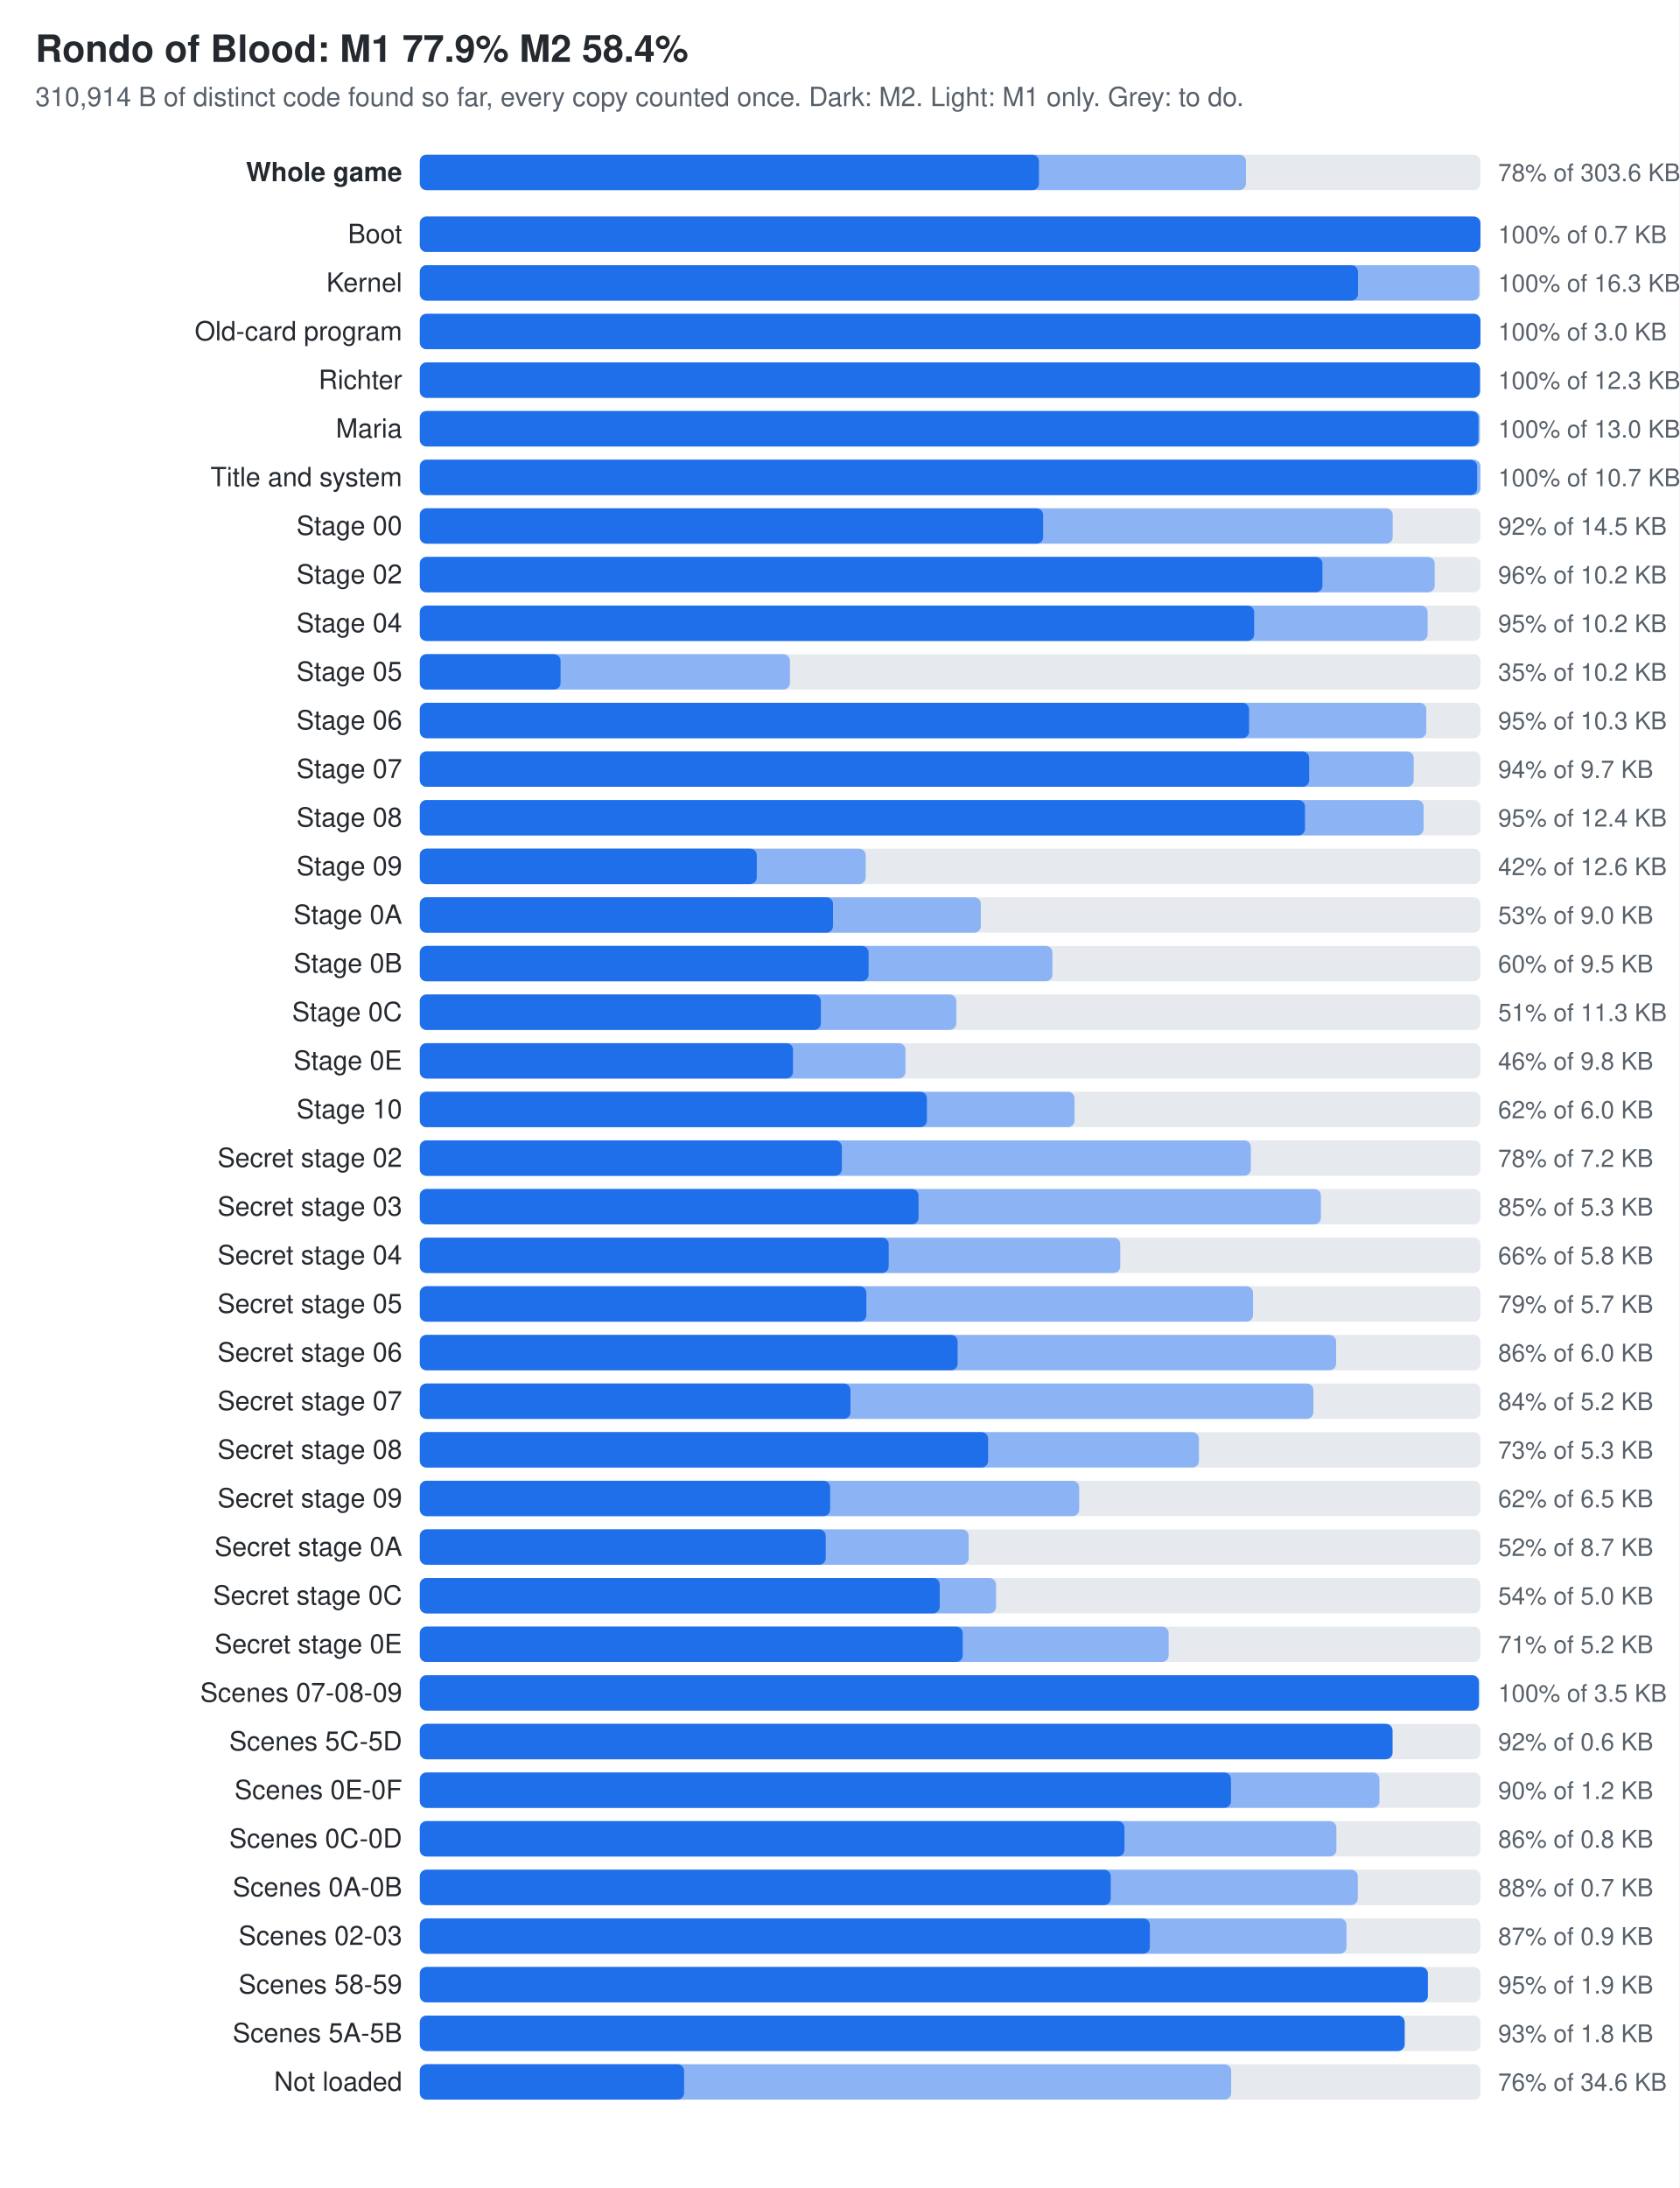
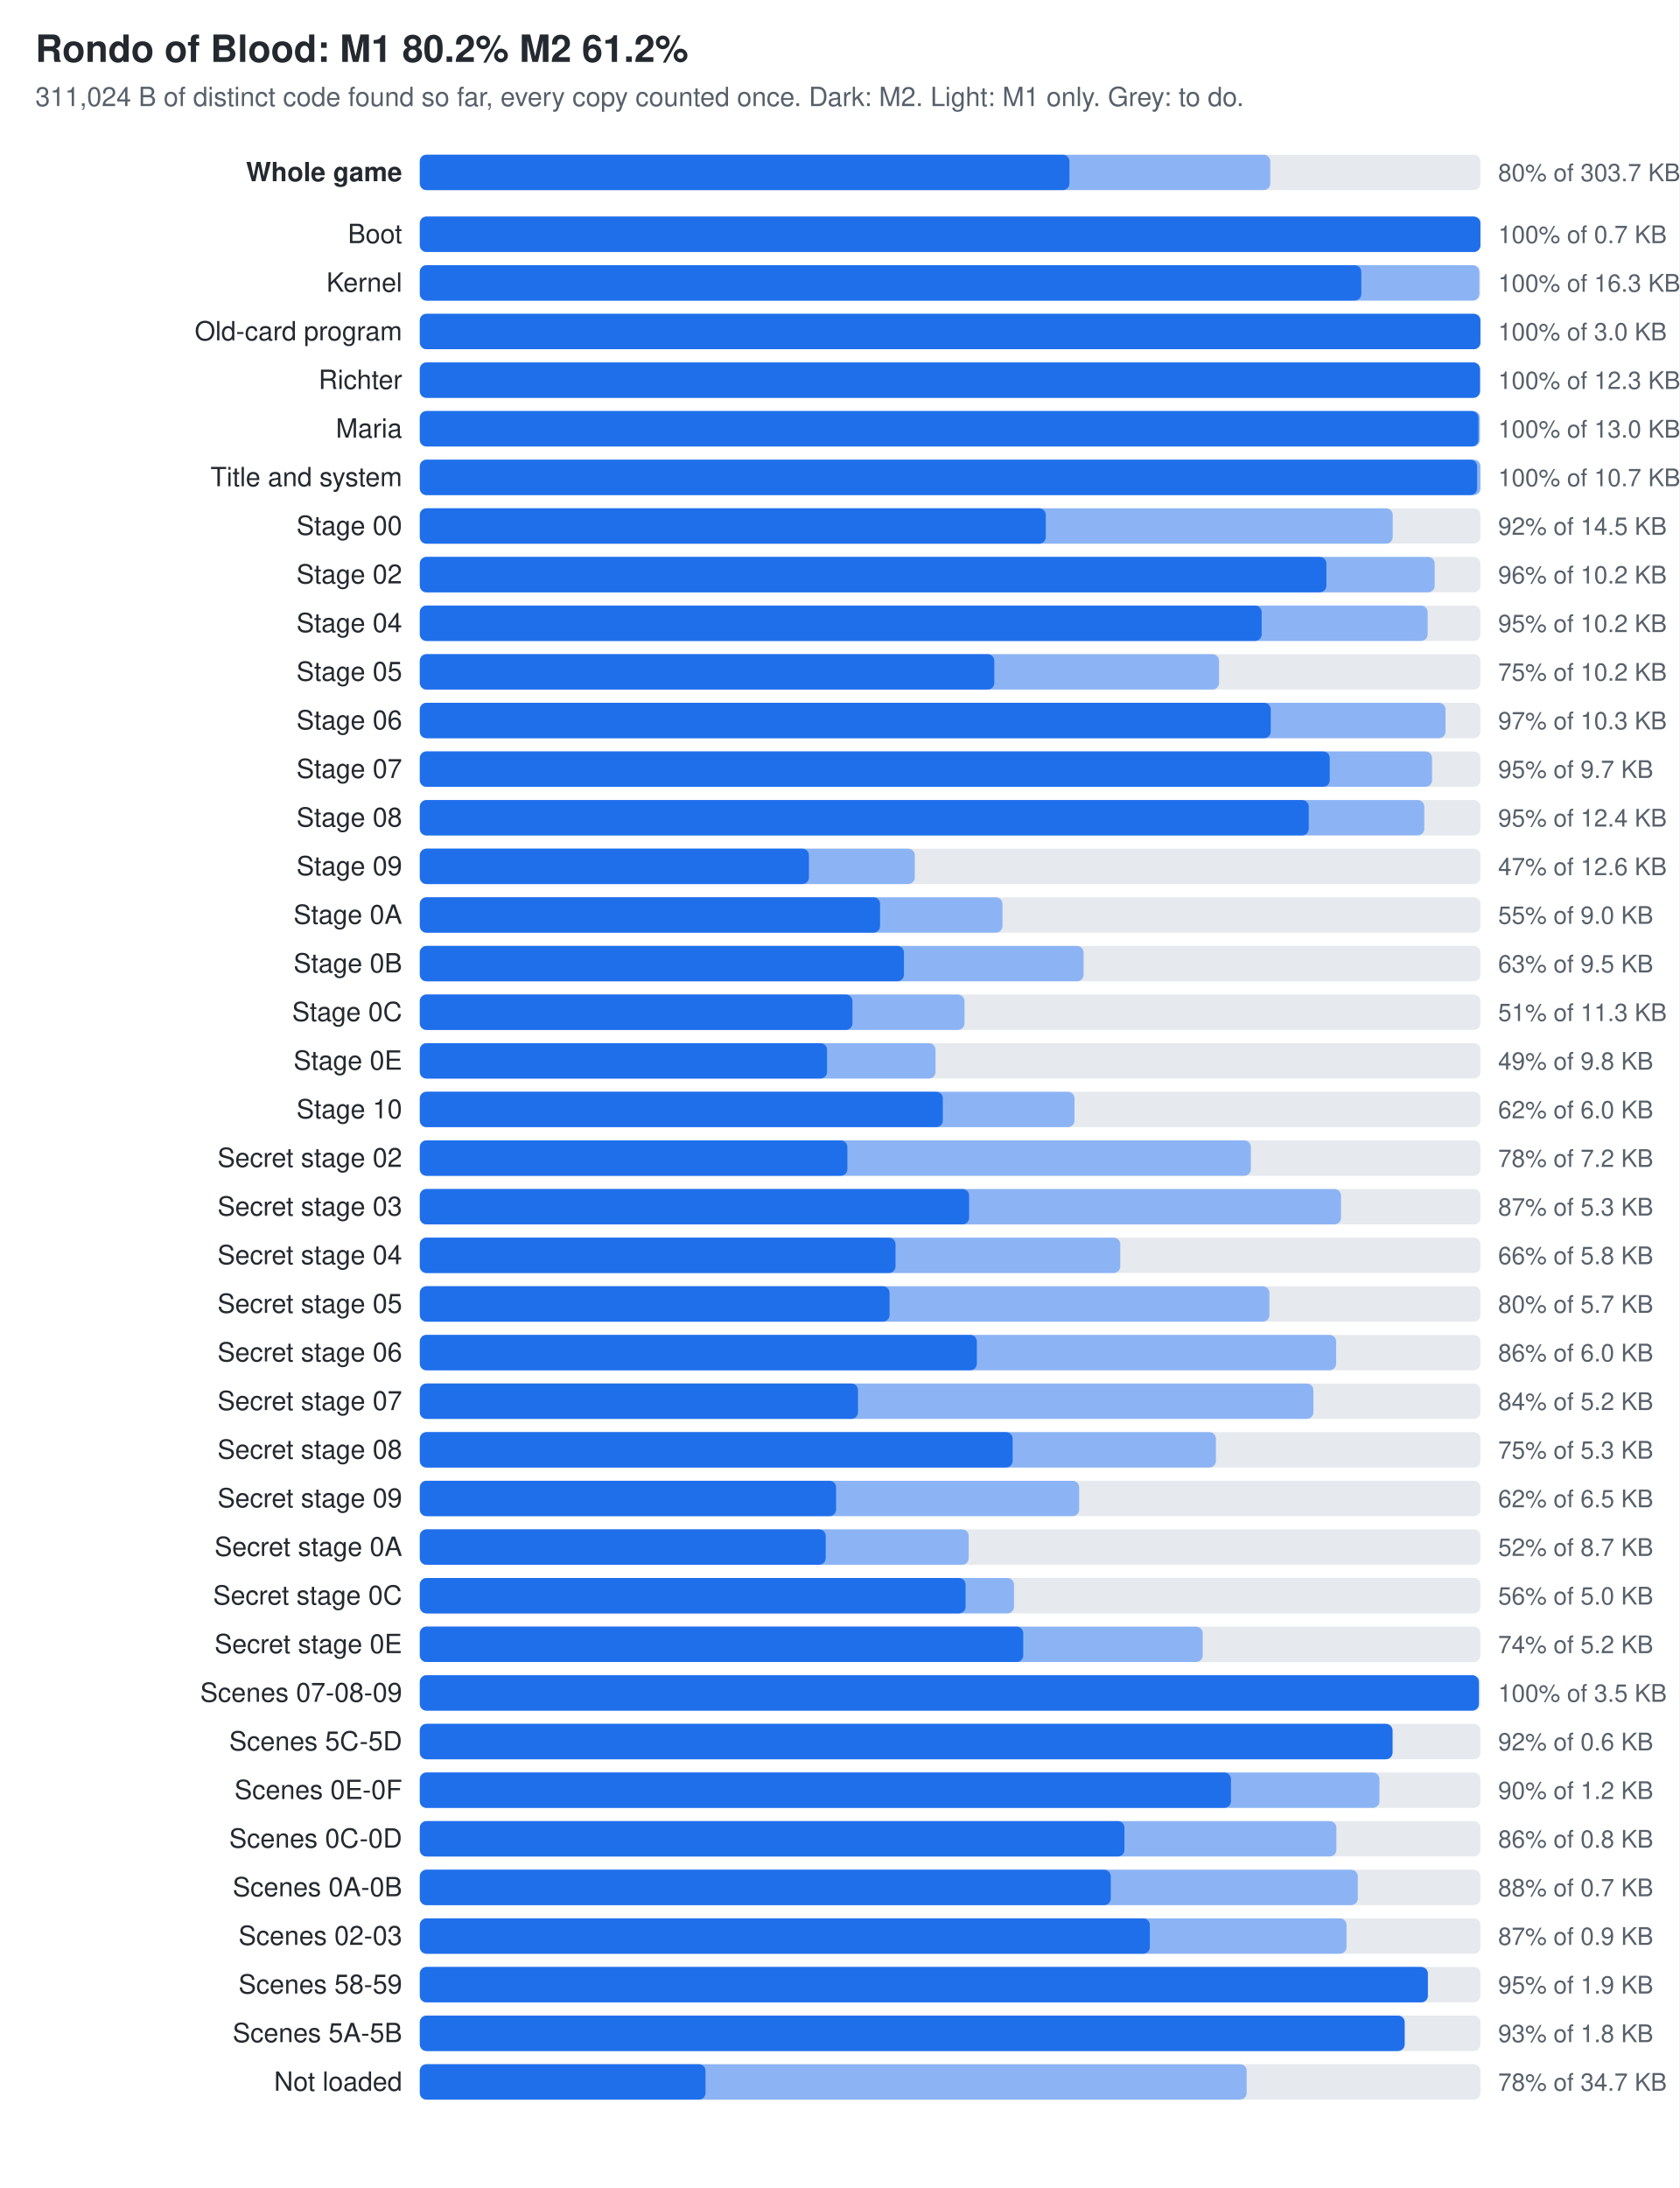
<svg xmlns="http://www.w3.org/2000/svg" width="760" height="990" viewBox="0 0 760 990" font-family="-apple-system,Segoe UI,Helvetica,Arial,sans-serif">
  <rect width="760" height="990" fill="#ffffff" />
-   <text x="16" y="28" font-size="17" font-weight="600" fill="#24292f">Rondo of Blood: M1 77.9%  M2 58.4%</text>
-   <text x="16" y="48" font-size="12" fill="#57606a">310,914 B of distinct code found so far, every copy counted once. Dark: M2. Light: M1 only. Grey: to do.</text>
+   <text x="16" y="28" font-size="17" font-weight="600" fill="#24292f">Rondo of Blood: M1 80.2%  M2 61.2%</text>
+   <text x="16" y="48" font-size="12" fill="#57606a">311,024 B of distinct code found so far, every copy counted once. Dark: M2. Light: M1 only. Grey: to do.</text>
  <text x="182" y="82" font-size="12" text-anchor="end" fill="#24292f" font-weight="600">Whole game</text>
  <rect x="190" y="70" width="480" height="16" rx="3" fill="#e6e9ed" />
-   <rect x="190" y="70" width="373.9" height="16" rx="3" fill="#8cb4f5" />
-   <rect x="190" y="70" width="280.2" height="16" rx="3" fill="#1f6feb" />
-   <text x="678" y="82" font-size="11" fill="#57606a">78% of 303.6 KB</text>
+   <rect x="190" y="70" width="384.9" height="16" rx="3" fill="#8cb4f5" />
+   <rect x="190" y="70" width="294.0" height="16" rx="3" fill="#1f6feb" />
+   <text x="678" y="82" font-size="11" fill="#57606a">80% of 303.7 KB</text>
  <text x="182" y="110" font-size="12" text-anchor="end" fill="#24292f">Boot</text>
  <rect x="190" y="98" width="480" height="16" rx="3" fill="#e6e9ed" />
  <rect x="190" y="98" width="480.0" height="16" rx="3" fill="#8cb4f5" />
  <rect x="190" y="98" width="480.0" height="16" rx="3" fill="#1f6feb" />
  <text x="678" y="110" font-size="11" fill="#57606a">100% of 0.7 KB</text>
  <text x="182" y="132" font-size="12" text-anchor="end" fill="#24292f">Kernel</text>
  <rect x="190" y="120" width="480" height="16" rx="3" fill="#e6e9ed" />
  <rect x="190" y="120" width="479.5" height="16" rx="3" fill="#8cb4f5" />
-   <rect x="190" y="120" width="424.6" height="16" rx="3" fill="#1f6feb" />
+   <rect x="190" y="120" width="426.1" height="16" rx="3" fill="#1f6feb" />
  <text x="678" y="132" font-size="11" fill="#57606a">100% of 16.3 KB</text>
  <text x="182" y="154" font-size="12" text-anchor="end" fill="#24292f">Old-card program</text>
  <rect x="190" y="142" width="480" height="16" rx="3" fill="#e6e9ed" />
  <rect x="190" y="142" width="480.0" height="16" rx="3" fill="#8cb4f5" />
  <rect x="190" y="142" width="480.0" height="16" rx="3" fill="#1f6feb" />
  <text x="678" y="154" font-size="11" fill="#57606a">100% of 3.0 KB</text>
  <text x="182" y="176" font-size="12" text-anchor="end" fill="#24292f">Richter</text>
  <rect x="190" y="164" width="480" height="16" rx="3" fill="#e6e9ed" />
  <rect x="190" y="164" width="479.8" height="16" rx="3" fill="#8cb4f5" />
  <rect x="190" y="164" width="479.8" height="16" rx="3" fill="#1f6feb" />
  <text x="678" y="176" font-size="11" fill="#57606a">100% of 12.3 KB</text>
  <text x="182" y="198" font-size="12" text-anchor="end" fill="#24292f">Maria</text>
  <rect x="190" y="186" width="480" height="16" rx="3" fill="#e6e9ed" />
  <rect x="190" y="186" width="479.7" height="16" rx="3" fill="#8cb4f5" />
  <rect x="190" y="186" width="479.1" height="16" rx="3" fill="#1f6feb" />
  <text x="678" y="198" font-size="11" fill="#57606a">100% of 13.0 KB</text>
  <text x="182" y="220" font-size="12" text-anchor="end" fill="#24292f">Title and system</text>
  <rect x="190" y="208" width="480" height="16" rx="3" fill="#e6e9ed" />
  <rect x="190" y="208" width="480.0" height="16" rx="3" fill="#8cb4f5" />
  <rect x="190" y="208" width="478.5" height="16" rx="3" fill="#1f6feb" />
  <text x="678" y="220" font-size="11" fill="#57606a">100% of 10.7 KB</text>
  <text x="182" y="242" font-size="12" text-anchor="end" fill="#24292f">Stage 00</text>
  <rect x="190" y="230" width="480" height="16" rx="3" fill="#e6e9ed" />
  <rect x="190" y="230" width="440.3" height="16" rx="3" fill="#8cb4f5" />
-   <rect x="190" y="230" width="282.1" height="16" rx="3" fill="#1f6feb" />
+   <rect x="190" y="230" width="283.3" height="16" rx="3" fill="#1f6feb" />
  <text x="678" y="242" font-size="11" fill="#57606a">92% of 14.5 KB</text>
  <text x="182" y="264" font-size="12" text-anchor="end" fill="#24292f">Stage 02</text>
  <rect x="190" y="252" width="480" height="16" rx="3" fill="#e6e9ed" />
  <rect x="190" y="252" width="459.3" height="16" rx="3" fill="#8cb4f5" />
-   <rect x="190" y="252" width="408.5" height="16" rx="3" fill="#1f6feb" />
+   <rect x="190" y="252" width="410.3" height="16" rx="3" fill="#1f6feb" />
  <text x="678" y="264" font-size="11" fill="#57606a">96% of 10.2 KB</text>
  <text x="182" y="286" font-size="12" text-anchor="end" fill="#24292f">Stage 04</text>
  <rect x="190" y="274" width="480" height="16" rx="3" fill="#e6e9ed" />
  <rect x="190" y="274" width="456.1" height="16" rx="3" fill="#8cb4f5" />
-   <rect x="190" y="274" width="377.6" height="16" rx="3" fill="#1f6feb" />
+   <rect x="190" y="274" width="381.0" height="16" rx="3" fill="#1f6feb" />
  <text x="678" y="286" font-size="11" fill="#57606a">95% of 10.2 KB</text>
  <text x="182" y="308" font-size="12" text-anchor="end" fill="#24292f">Stage 05</text>
  <rect x="190" y="296" width="480" height="16" rx="3" fill="#e6e9ed" />
-   <rect x="190" y="296" width="167.5" height="16" rx="3" fill="#8cb4f5" />
-   <rect x="190" y="296" width="63.7" height="16" rx="3" fill="#1f6feb" />
-   <text x="678" y="308" font-size="11" fill="#57606a">35% of 10.2 KB</text>
+   <rect x="190" y="296" width="361.7" height="16" rx="3" fill="#8cb4f5" />
+   <rect x="190" y="296" width="260.0" height="16" rx="3" fill="#1f6feb" />
+   <text x="678" y="308" font-size="11" fill="#57606a">75% of 10.2 KB</text>
  <text x="182" y="330" font-size="12" text-anchor="end" fill="#24292f">Stage 06</text>
  <rect x="190" y="318" width="480" height="16" rx="3" fill="#e6e9ed" />
-   <rect x="190" y="318" width="455.5" height="16" rx="3" fill="#8cb4f5" />
-   <rect x="190" y="318" width="375.3" height="16" rx="3" fill="#1f6feb" />
-   <text x="678" y="330" font-size="11" fill="#57606a">95% of 10.3 KB</text>
+   <rect x="190" y="318" width="464.2" height="16" rx="3" fill="#8cb4f5" />
+   <rect x="190" y="318" width="385.1" height="16" rx="3" fill="#1f6feb" />
+   <text x="678" y="330" font-size="11" fill="#57606a">97% of 10.3 KB</text>
  <text x="182" y="352" font-size="12" text-anchor="end" fill="#24292f">Stage 07</text>
  <rect x="190" y="340" width="480" height="16" rx="3" fill="#e6e9ed" />
-   <rect x="190" y="340" width="449.8" height="16" rx="3" fill="#8cb4f5" />
-   <rect x="190" y="340" width="402.5" height="16" rx="3" fill="#1f6feb" />
-   <text x="678" y="352" font-size="11" fill="#57606a">94% of 9.7 KB</text>
+   <rect x="190" y="340" width="458.1" height="16" rx="3" fill="#8cb4f5" />
+   <rect x="190" y="340" width="411.8" height="16" rx="3" fill="#1f6feb" />
+   <text x="678" y="352" font-size="11" fill="#57606a">95% of 9.7 KB</text>
  <text x="182" y="374" font-size="12" text-anchor="end" fill="#24292f">Stage 08</text>
  <rect x="190" y="362" width="480" height="16" rx="3" fill="#e6e9ed" />
-   <rect x="190" y="362" width="454.3" height="16" rx="3" fill="#8cb4f5" />
-   <rect x="190" y="362" width="400.6" height="16" rx="3" fill="#1f6feb" />
+   <rect x="190" y="362" width="454.6" height="16" rx="3" fill="#8cb4f5" />
+   <rect x="190" y="362" width="402.3" height="16" rx="3" fill="#1f6feb" />
  <text x="678" y="374" font-size="11" fill="#57606a">95% of 12.4 KB</text>
  <text x="182" y="396" font-size="12" text-anchor="end" fill="#24292f">Stage 09</text>
  <rect x="190" y="384" width="480" height="16" rx="3" fill="#e6e9ed" />
-   <rect x="190" y="384" width="201.8" height="16" rx="3" fill="#8cb4f5" />
-   <rect x="190" y="384" width="152.5" height="16" rx="3" fill="#1f6feb" />
-   <text x="678" y="396" font-size="11" fill="#57606a">42% of 12.6 KB</text>
+   <rect x="190" y="384" width="224.0" height="16" rx="3" fill="#8cb4f5" />
+   <rect x="190" y="384" width="176.1" height="16" rx="3" fill="#1f6feb" />
+   <text x="678" y="396" font-size="11" fill="#57606a">47% of 12.6 KB</text>
  <text x="182" y="418" font-size="12" text-anchor="end" fill="#24292f">Stage 0A</text>
  <rect x="190" y="406" width="480" height="16" rx="3" fill="#e6e9ed" />
-   <rect x="190" y="406" width="253.9" height="16" rx="3" fill="#8cb4f5" />
-   <rect x="190" y="406" width="187.0" height="16" rx="3" fill="#1f6feb" />
-   <text x="678" y="418" font-size="11" fill="#57606a">53% of 9.0 KB</text>
+   <rect x="190" y="406" width="263.7" height="16" rx="3" fill="#8cb4f5" />
+   <rect x="190" y="406" width="208.3" height="16" rx="3" fill="#1f6feb" />
+   <text x="678" y="418" font-size="11" fill="#57606a">55% of 9.0 KB</text>
  <text x="182" y="440" font-size="12" text-anchor="end" fill="#24292f">Stage 0B</text>
  <rect x="190" y="428" width="480" height="16" rx="3" fill="#e6e9ed" />
-   <rect x="190" y="428" width="286.3" height="16" rx="3" fill="#8cb4f5" />
-   <rect x="190" y="428" width="203.1" height="16" rx="3" fill="#1f6feb" />
-   <text x="678" y="440" font-size="11" fill="#57606a">60% of 9.5 KB</text>
+   <rect x="190" y="428" width="300.4" height="16" rx="3" fill="#8cb4f5" />
+   <rect x="190" y="428" width="219.1" height="16" rx="3" fill="#1f6feb" />
+   <text x="678" y="440" font-size="11" fill="#57606a">63% of 9.5 KB</text>
  <text x="182" y="462" font-size="12" text-anchor="end" fill="#24292f">Stage 0C</text>
  <rect x="190" y="450" width="480" height="16" rx="3" fill="#e6e9ed" />
-   <rect x="190" y="450" width="242.8" height="16" rx="3" fill="#8cb4f5" />
-   <rect x="190" y="450" width="181.5" height="16" rx="3" fill="#1f6feb" />
+   <rect x="190" y="450" width="246.5" height="16" rx="3" fill="#8cb4f5" />
+   <rect x="190" y="450" width="195.8" height="16" rx="3" fill="#1f6feb" />
  <text x="678" y="462" font-size="11" fill="#57606a">51% of 11.3 KB</text>
  <text x="182" y="484" font-size="12" text-anchor="end" fill="#24292f">Stage 0E</text>
  <rect x="190" y="472" width="480" height="16" rx="3" fill="#e6e9ed" />
-   <rect x="190" y="472" width="219.8" height="16" rx="3" fill="#8cb4f5" />
-   <rect x="190" y="472" width="168.9" height="16" rx="3" fill="#1f6feb" />
-   <text x="678" y="484" font-size="11" fill="#57606a">46% of 9.8 KB</text>
+   <rect x="190" y="472" width="233.4" height="16" rx="3" fill="#8cb4f5" />
+   <rect x="190" y="472" width="184.3" height="16" rx="3" fill="#1f6feb" />
+   <text x="678" y="484" font-size="11" fill="#57606a">49% of 9.8 KB</text>
  <text x="182" y="506" font-size="12" text-anchor="end" fill="#24292f">Stage 10</text>
  <rect x="190" y="494" width="480" height="16" rx="3" fill="#e6e9ed" />
  <rect x="190" y="494" width="296.3" height="16" rx="3" fill="#8cb4f5" />
-   <rect x="190" y="494" width="229.5" height="16" rx="3" fill="#1f6feb" />
+   <rect x="190" y="494" width="236.7" height="16" rx="3" fill="#1f6feb" />
  <text x="678" y="506" font-size="11" fill="#57606a">62% of 6.0 KB</text>
  <text x="182" y="528" font-size="12" text-anchor="end" fill="#24292f">Secret stage 02</text>
  <rect x="190" y="516" width="480" height="16" rx="3" fill="#e6e9ed" />
  <rect x="190" y="516" width="376.1" height="16" rx="3" fill="#8cb4f5" />
-   <rect x="190" y="516" width="191.0" height="16" rx="3" fill="#1f6feb" />
+   <rect x="190" y="516" width="193.5" height="16" rx="3" fill="#1f6feb" />
  <text x="678" y="528" font-size="11" fill="#57606a">78% of 7.2 KB</text>
  <text x="182" y="550" font-size="12" text-anchor="end" fill="#24292f">Secret stage 03</text>
  <rect x="190" y="538" width="480" height="16" rx="3" fill="#e6e9ed" />
-   <rect x="190" y="538" width="407.8" height="16" rx="3" fill="#8cb4f5" />
-   <rect x="190" y="538" width="225.7" height="16" rx="3" fill="#1f6feb" />
-   <text x="678" y="550" font-size="11" fill="#57606a">85% of 5.3 KB</text>
+   <rect x="190" y="538" width="416.9" height="16" rx="3" fill="#8cb4f5" />
+   <rect x="190" y="538" width="248.6" height="16" rx="3" fill="#1f6feb" />
+   <text x="678" y="550" font-size="11" fill="#57606a">87% of 5.3 KB</text>
  <text x="182" y="572" font-size="12" text-anchor="end" fill="#24292f">Secret stage 04</text>
  <rect x="190" y="560" width="480" height="16" rx="3" fill="#e6e9ed" />
  <rect x="190" y="560" width="317.0" height="16" rx="3" fill="#8cb4f5" />
-   <rect x="190" y="560" width="212.2" height="16" rx="3" fill="#1f6feb" />
+   <rect x="190" y="560" width="215.3" height="16" rx="3" fill="#1f6feb" />
  <text x="678" y="572" font-size="11" fill="#57606a">66% of 5.8 KB</text>
  <text x="182" y="594" font-size="12" text-anchor="end" fill="#24292f">Secret stage 05</text>
  <rect x="190" y="582" width="480" height="16" rx="3" fill="#e6e9ed" />
-   <rect x="190" y="582" width="377.1" height="16" rx="3" fill="#8cb4f5" />
-   <rect x="190" y="582" width="202.1" height="16" rx="3" fill="#1f6feb" />
-   <text x="678" y="594" font-size="11" fill="#57606a">79% of 5.7 KB</text>
+   <rect x="190" y="582" width="384.5" height="16" rx="3" fill="#8cb4f5" />
+   <rect x="190" y="582" width="212.6" height="16" rx="3" fill="#1f6feb" />
+   <text x="678" y="594" font-size="11" fill="#57606a">80% of 5.7 KB</text>
  <text x="182" y="616" font-size="12" text-anchor="end" fill="#24292f">Secret stage 06</text>
  <rect x="190" y="604" width="480" height="16" rx="3" fill="#e6e9ed" />
  <rect x="190" y="604" width="414.7" height="16" rx="3" fill="#8cb4f5" />
-   <rect x="190" y="604" width="243.4" height="16" rx="3" fill="#1f6feb" />
+   <rect x="190" y="604" width="252.1" height="16" rx="3" fill="#1f6feb" />
  <text x="678" y="616" font-size="11" fill="#57606a">86% of 6.0 KB</text>
  <text x="182" y="638" font-size="12" text-anchor="end" fill="#24292f">Secret stage 07</text>
  <rect x="190" y="626" width="480" height="16" rx="3" fill="#e6e9ed" />
  <rect x="190" y="626" width="404.4" height="16" rx="3" fill="#8cb4f5" />
-   <rect x="190" y="626" width="194.9" height="16" rx="3" fill="#1f6feb" />
+   <rect x="190" y="626" width="198.3" height="16" rx="3" fill="#1f6feb" />
  <text x="678" y="638" font-size="11" fill="#57606a">84% of 5.2 KB</text>
  <text x="182" y="660" font-size="12" text-anchor="end" fill="#24292f">Secret stage 08</text>
  <rect x="190" y="648" width="480" height="16" rx="3" fill="#e6e9ed" />
-   <rect x="190" y="648" width="352.6" height="16" rx="3" fill="#8cb4f5" />
-   <rect x="190" y="648" width="257.2" height="16" rx="3" fill="#1f6feb" />
-   <text x="678" y="660" font-size="11" fill="#57606a">73% of 5.3 KB</text>
+   <rect x="190" y="648" width="360.3" height="16" rx="3" fill="#8cb4f5" />
+   <rect x="190" y="648" width="268.3" height="16" rx="3" fill="#1f6feb" />
+   <text x="678" y="660" font-size="11" fill="#57606a">75% of 5.3 KB</text>
  <text x="182" y="682" font-size="12" text-anchor="end" fill="#24292f">Secret stage 09</text>
  <rect x="190" y="670" width="480" height="16" rx="3" fill="#e6e9ed" />
  <rect x="190" y="670" width="298.4" height="16" rx="3" fill="#8cb4f5" />
-   <rect x="190" y="670" width="185.7" height="16" rx="3" fill="#1f6feb" />
+   <rect x="190" y="670" width="188.4" height="16" rx="3" fill="#1f6feb" />
  <text x="678" y="682" font-size="11" fill="#57606a">62% of 6.5 KB</text>
  <text x="182" y="704" font-size="12" text-anchor="end" fill="#24292f">Secret stage 0A</text>
  <rect x="190" y="692" width="480" height="16" rx="3" fill="#e6e9ed" />
  <rect x="190" y="692" width="248.4" height="16" rx="3" fill="#8cb4f5" />
  <rect x="190" y="692" width="183.7" height="16" rx="3" fill="#1f6feb" />
  <text x="678" y="704" font-size="11" fill="#57606a">52% of 8.7 KB</text>
  <text x="182" y="726" font-size="12" text-anchor="end" fill="#24292f">Secret stage 0C</text>
  <rect x="190" y="714" width="480" height="16" rx="3" fill="#e6e9ed" />
-   <rect x="190" y="714" width="260.8" height="16" rx="3" fill="#8cb4f5" />
-   <rect x="190" y="714" width="235.3" height="16" rx="3" fill="#1f6feb" />
-   <text x="678" y="726" font-size="11" fill="#57606a">54% of 5.0 KB</text>
+   <rect x="190" y="714" width="268.9" height="16" rx="3" fill="#8cb4f5" />
+   <rect x="190" y="714" width="247.0" height="16" rx="3" fill="#1f6feb" />
+   <text x="678" y="726" font-size="11" fill="#57606a">56% of 5.0 KB</text>
  <text x="182" y="748" font-size="12" text-anchor="end" fill="#24292f">Secret stage 0E</text>
  <rect x="190" y="736" width="480" height="16" rx="3" fill="#e6e9ed" />
-   <rect x="190" y="736" width="338.9" height="16" rx="3" fill="#8cb4f5" />
-   <rect x="190" y="736" width="245.7" height="16" rx="3" fill="#1f6feb" />
-   <text x="678" y="748" font-size="11" fill="#57606a">71% of 5.2 KB</text>
+   <rect x="190" y="736" width="354.3" height="16" rx="3" fill="#8cb4f5" />
+   <rect x="190" y="736" width="273.1" height="16" rx="3" fill="#1f6feb" />
+   <text x="678" y="748" font-size="11" fill="#57606a">74% of 5.2 KB</text>
  <text x="182" y="770" font-size="12" text-anchor="end" fill="#24292f">Scenes 07-08-09</text>
  <rect x="190" y="758" width="480" height="16" rx="3" fill="#e6e9ed" />
  <rect x="190" y="758" width="479.3" height="16" rx="3" fill="#8cb4f5" />
  <rect x="190" y="758" width="479.3" height="16" rx="3" fill="#1f6feb" />
  <text x="678" y="770" font-size="11" fill="#57606a">100% of 3.5 KB</text>
  <text x="182" y="792" font-size="12" text-anchor="end" fill="#24292f">Scenes 5C-5D</text>
  <rect x="190" y="780" width="480" height="16" rx="3" fill="#e6e9ed" />
  <rect x="190" y="780" width="440.2" height="16" rx="3" fill="#8cb4f5" />
  <rect x="190" y="780" width="440.2" height="16" rx="3" fill="#1f6feb" />
  <text x="678" y="792" font-size="11" fill="#57606a">92% of 0.6 KB</text>
  <text x="182" y="814" font-size="12" text-anchor="end" fill="#24292f">Scenes 0E-0F</text>
  <rect x="190" y="802" width="480" height="16" rx="3" fill="#e6e9ed" />
  <rect x="190" y="802" width="434.3" height="16" rx="3" fill="#8cb4f5" />
  <rect x="190" y="802" width="367.1" height="16" rx="3" fill="#1f6feb" />
  <text x="678" y="814" font-size="11" fill="#57606a">90% of 1.2 KB</text>
  <text x="182" y="836" font-size="12" text-anchor="end" fill="#24292f">Scenes 0C-0D</text>
  <rect x="190" y="824" width="480" height="16" rx="3" fill="#e6e9ed" />
  <rect x="190" y="824" width="414.8" height="16" rx="3" fill="#8cb4f5" />
  <rect x="190" y="824" width="318.9" height="16" rx="3" fill="#1f6feb" />
  <text x="678" y="836" font-size="11" fill="#57606a">86% of 0.8 KB</text>
  <text x="182" y="858" font-size="12" text-anchor="end" fill="#24292f">Scenes 0A-0B</text>
  <rect x="190" y="846" width="480" height="16" rx="3" fill="#e6e9ed" />
  <rect x="190" y="846" width="424.5" height="16" rx="3" fill="#8cb4f5" />
  <rect x="190" y="846" width="312.7" height="16" rx="3" fill="#1f6feb" />
  <text x="678" y="858" font-size="11" fill="#57606a">88% of 0.7 KB</text>
  <text x="182" y="880" font-size="12" text-anchor="end" fill="#24292f">Scenes 02-03</text>
  <rect x="190" y="868" width="480" height="16" rx="3" fill="#e6e9ed" />
  <rect x="190" y="868" width="419.4" height="16" rx="3" fill="#8cb4f5" />
  <rect x="190" y="868" width="330.4" height="16" rx="3" fill="#1f6feb" />
  <text x="678" y="880" font-size="11" fill="#57606a">87% of 0.9 KB</text>
  <text x="182" y="902" font-size="12" text-anchor="end" fill="#24292f">Scenes 58-59</text>
  <rect x="190" y="890" width="480" height="16" rx="3" fill="#e6e9ed" />
  <rect x="190" y="890" width="456.2" height="16" rx="3" fill="#8cb4f5" />
  <rect x="190" y="890" width="456.2" height="16" rx="3" fill="#1f6feb" />
  <text x="678" y="902" font-size="11" fill="#57606a">95% of 1.9 KB</text>
  <text x="182" y="924" font-size="12" text-anchor="end" fill="#24292f">Scenes 5A-5B</text>
  <rect x="190" y="912" width="480" height="16" rx="3" fill="#e6e9ed" />
  <rect x="190" y="912" width="445.7" height="16" rx="3" fill="#8cb4f5" />
  <rect x="190" y="912" width="445.7" height="16" rx="3" fill="#1f6feb" />
  <text x="678" y="924" font-size="11" fill="#57606a">93% of 1.8 KB</text>
  <text x="182" y="946" font-size="12" text-anchor="end" fill="#24292f">Not loaded</text>
  <rect x="190" y="934" width="480" height="16" rx="3" fill="#e6e9ed" />
-   <rect x="190" y="934" width="367.2" height="16" rx="3" fill="#8cb4f5" />
-   <rect x="190" y="934" width="119.6" height="16" rx="3" fill="#1f6feb" />
-   <text x="678" y="946" font-size="11" fill="#57606a">76% of 34.6 KB</text>
+   <rect x="190" y="934" width="374.2" height="16" rx="3" fill="#8cb4f5" />
+   <rect x="190" y="934" width="129.3" height="16" rx="3" fill="#1f6feb" />
+   <text x="678" y="946" font-size="11" fill="#57606a">78% of 34.7 KB</text>
</svg>
